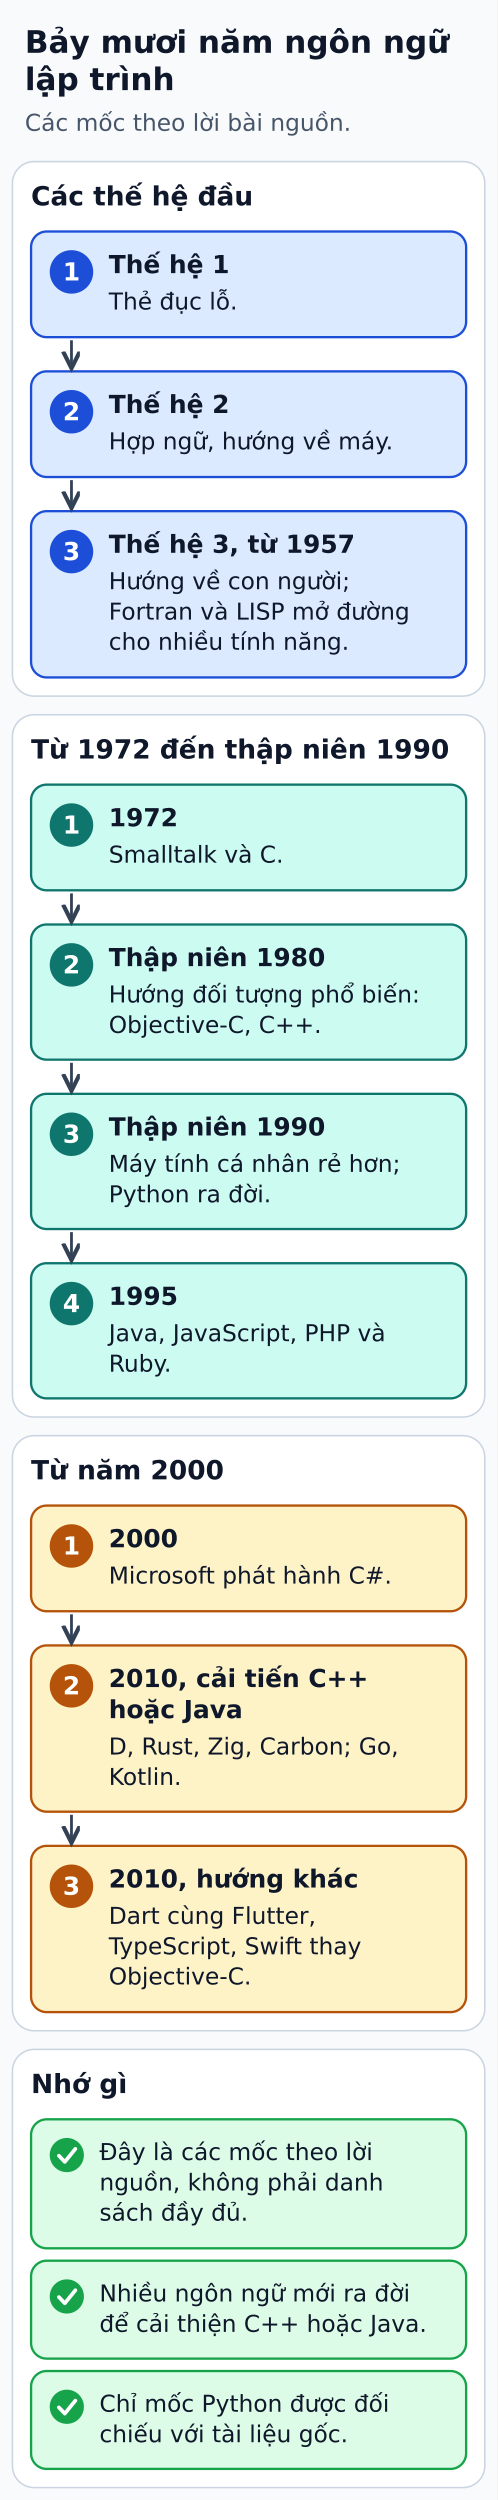
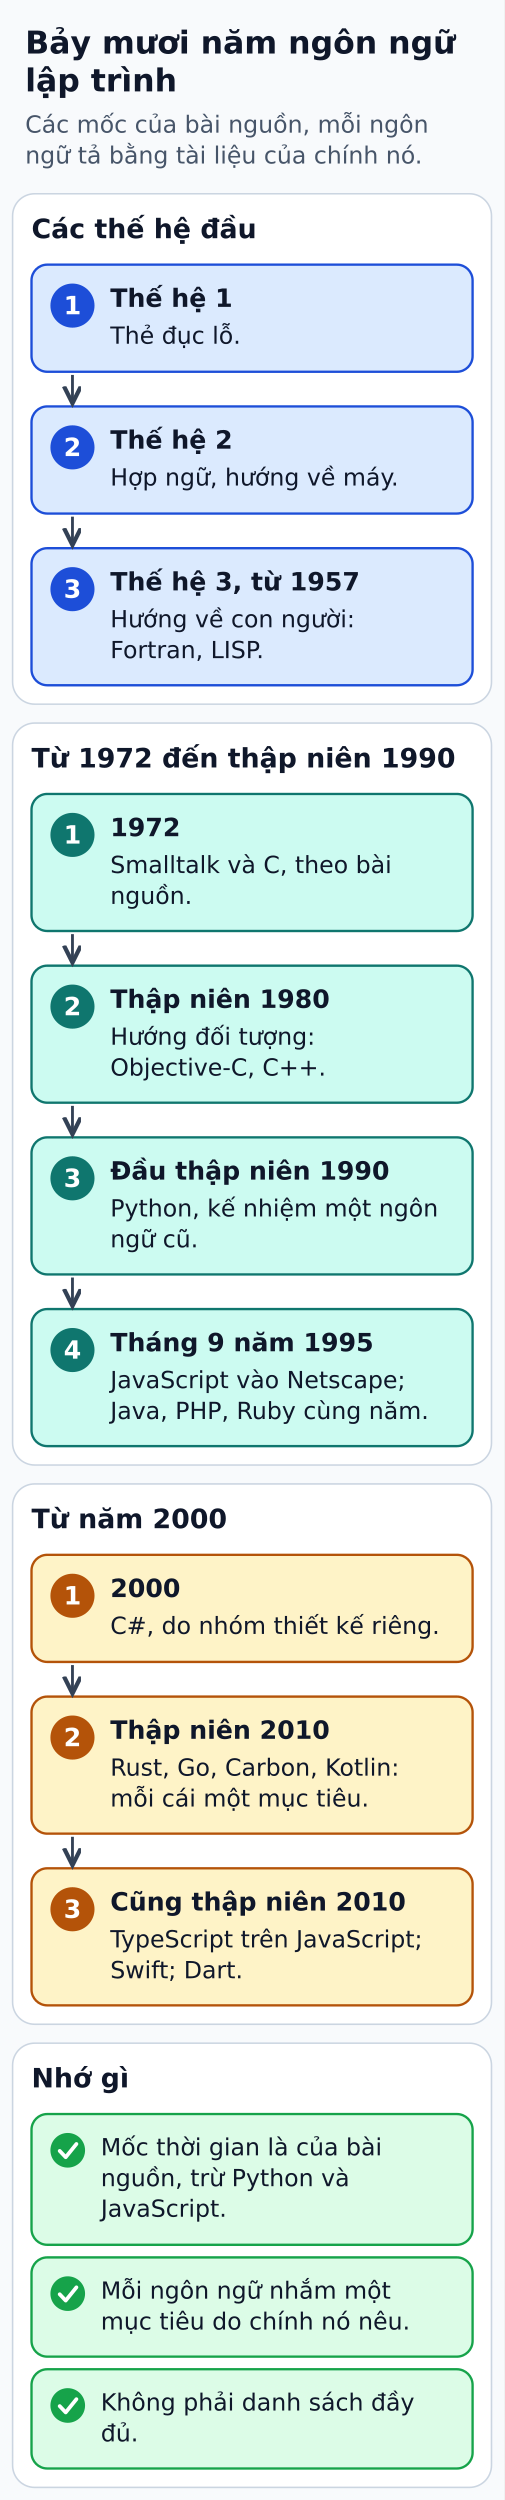
- <svg xmlns="http://www.w3.org/2000/svg" width="320" height="1609" viewBox="0 0 320 1609" role="img" aria-labelledby="title desc">
+ <svg xmlns="http://www.w3.org/2000/svg" width="320" height="1587" viewBox="0 0 320 1587" role="img" aria-labelledby="title desc">
  <defs>
    <marker id="arrow" markerWidth="8" markerHeight="8" refX="6" refY="3" orient="auto">
      <path d="M0,0 L6,3 L0,6" fill="none" stroke="#334155" stroke-width="1.5" />
    </marker>
  </defs>
-   <rect width="320" height="1609" fill="#f8fafc" />
+   <rect width="320" height="1587" fill="#f8fafc" />
  <g font-family="DejaVu Sans, Arial, sans-serif" fill="#0f172a">
    <text x="16" y="34" font-size="20" fill="#0f172a" font-weight="bold" text-anchor="start">Bảy mươi năm ngôn ngữ</text>
    <text x="16" y="58" font-size="20" fill="#0f172a" font-weight="bold" text-anchor="start">lập trình</text>
-     <text x="16" y="84.2" font-size="15" fill="#475569" font-weight="normal" text-anchor="start">Các mốc theo lời bài nguồn.</text>
-     <rect x="8" y="104" width="304" height="344" rx="14" fill="#ffffff" stroke="#cbd5e1" stroke-width="1" />
-     <text x="20" y="132.2" font-size="17" fill="#0f172a" font-weight="bold" text-anchor="start">Các thế hệ đầu</text>
-     <rect x="20" y="149" width="280" height="68" rx="10" fill="#dbeafe" stroke="#1d4ed8" stroke-width="1.5" />
-     <circle cx="46" cy="175" r="14" fill="#1d4ed8" />
-     <text x="46" y="180.5" font-size="16" fill="#ffffff" font-weight="bold" text-anchor="middle">1</text>
-     <text x="70" y="175.8" font-size="16" fill="#0f172a" font-weight="bold" text-anchor="start">Thế hệ 1</text>
-     <text x="70" y="199.2" font-size="15" fill="#0f172a" font-weight="normal" text-anchor="start">Thẻ đục lỗ.</text>
-     <rect x="20" y="239" width="280" height="68" rx="10" fill="#dbeafe" stroke="#1d4ed8" stroke-width="1.5" />
-     <circle cx="46" cy="265" r="14" fill="#1d4ed8" />
-     <text x="46" y="270.5" font-size="16" fill="#ffffff" font-weight="bold" text-anchor="middle">2</text>
-     <text x="70" y="265.8" font-size="16" fill="#0f172a" font-weight="bold" text-anchor="start">Thế hệ 2</text>
-     <text x="70" y="289.2" font-size="15" fill="#0f172a" font-weight="normal" text-anchor="start">Hợp ngữ, hướng về máy.</text>
-     <polyline points="46,219 46,237" fill="none" stroke="#334155" stroke-width="1.8" stroke-linejoin="round" marker-end="url(#arrow)" />
-     <rect x="20" y="329" width="280" height="107" rx="10" fill="#dbeafe" stroke="#1d4ed8" stroke-width="1.5" />
-     <circle cx="46" cy="355" r="14" fill="#1d4ed8" />
-     <text x="46" y="360.5" font-size="16" fill="#ffffff" font-weight="bold" text-anchor="middle">3</text>
-     <text x="70" y="355.8" font-size="16" fill="#0f172a" font-weight="bold" text-anchor="start">Thế hệ 3, từ 1957</text>
-     <text x="70" y="379.2" font-size="15" fill="#0f172a" font-weight="normal" text-anchor="start">Hướng về con người;</text>
-     <text x="70" y="398.8" font-size="15" fill="#0f172a" font-weight="normal" text-anchor="start">Fortran và LISP mở đường</text>
-     <text x="70" y="418.2" font-size="15" fill="#0f172a" font-weight="normal" text-anchor="start">cho nhiều tính năng.</text>
-     <polyline points="46,309 46,327" fill="none" stroke="#334155" stroke-width="1.8" stroke-linejoin="round" marker-end="url(#arrow)" />
-     <rect x="8" y="460" width="304" height="452" rx="14" fill="#ffffff" stroke="#cbd5e1" stroke-width="1" />
-     <text x="20" y="488.2" font-size="17" fill="#0f172a" font-weight="bold" text-anchor="start">Từ 1972 đến thập niên 1990</text>
-     <rect x="20" y="505" width="280" height="68" rx="10" fill="#ccfbf1" stroke="#0f766e" stroke-width="1.5" />
-     <circle cx="46" cy="531" r="14" fill="#0f766e" />
-     <text x="46" y="536.5" font-size="16" fill="#ffffff" font-weight="bold" text-anchor="middle">1</text>
-     <text x="70" y="531.8" font-size="16" fill="#0f172a" font-weight="bold" text-anchor="start">1972</text>
-     <text x="70" y="555.2" font-size="15" fill="#0f172a" font-weight="normal" text-anchor="start">Smalltalk và C.</text>
-     <rect x="20" y="595" width="280" height="87" rx="10" fill="#ccfbf1" stroke="#0f766e" stroke-width="1.5" />
-     <circle cx="46" cy="621" r="14" fill="#0f766e" />
-     <text x="46" y="626.5" font-size="16" fill="#ffffff" font-weight="bold" text-anchor="middle">2</text>
-     <text x="70" y="621.8" font-size="16" fill="#0f172a" font-weight="bold" text-anchor="start">Thập niên 1980</text>
-     <text x="70" y="645.2" font-size="15" fill="#0f172a" font-weight="normal" text-anchor="start">Hướng đối tượng phổ biến:</text>
-     <text x="70" y="664.8" font-size="15" fill="#0f172a" font-weight="normal" text-anchor="start">Objective-C, C++.</text>
-     <polyline points="46,575 46,593" fill="none" stroke="#334155" stroke-width="1.8" stroke-linejoin="round" marker-end="url(#arrow)" />
-     <rect x="20" y="704" width="280" height="87" rx="10" fill="#ccfbf1" stroke="#0f766e" stroke-width="1.5" />
-     <circle cx="46" cy="730" r="14" fill="#0f766e" />
-     <text x="46" y="735.5" font-size="16" fill="#ffffff" font-weight="bold" text-anchor="middle">3</text>
-     <text x="70" y="730.8" font-size="16" fill="#0f172a" font-weight="bold" text-anchor="start">Thập niên 1990</text>
-     <text x="70" y="754.2" font-size="15" fill="#0f172a" font-weight="normal" text-anchor="start">Máy tính cá nhân rẻ hơn;</text>
-     <text x="70" y="773.8" font-size="15" fill="#0f172a" font-weight="normal" text-anchor="start">Python ra đời.</text>
-     <polyline points="46,684 46,702" fill="none" stroke="#334155" stroke-width="1.8" stroke-linejoin="round" marker-end="url(#arrow)" />
-     <rect x="20" y="813" width="280" height="87" rx="10" fill="#ccfbf1" stroke="#0f766e" stroke-width="1.5" />
-     <circle cx="46" cy="839" r="14" fill="#0f766e" />
-     <text x="46" y="844.5" font-size="16" fill="#ffffff" font-weight="bold" text-anchor="middle">4</text>
-     <text x="70" y="839.8" font-size="16" fill="#0f172a" font-weight="bold" text-anchor="start">1995</text>
-     <text x="70" y="863.2" font-size="15" fill="#0f172a" font-weight="normal" text-anchor="start">Java, JavaScript, PHP và</text>
-     <text x="70" y="882.8" font-size="15" fill="#0f172a" font-weight="normal" text-anchor="start">Ruby.</text>
-     <polyline points="46,793 46,811" fill="none" stroke="#334155" stroke-width="1.8" stroke-linejoin="round" marker-end="url(#arrow)" />
-     <rect x="8" y="924" width="304" height="383" rx="14" fill="#ffffff" stroke="#cbd5e1" stroke-width="1" />
-     <text x="20" y="952.1" font-size="17" fill="#0f172a" font-weight="bold" text-anchor="start">Từ năm 2000</text>
-     <rect x="20" y="969" width="280" height="68" rx="10" fill="#fef3c7" stroke="#b45309" stroke-width="1.5" />
-     <circle cx="46" cy="995" r="14" fill="#b45309" />
-     <text x="46" y="1000.5" font-size="16" fill="#ffffff" font-weight="bold" text-anchor="middle">1</text>
-     <text x="70" y="995.8" font-size="16" fill="#0f172a" font-weight="bold" text-anchor="start">2000</text>
-     <text x="70" y="1019.2" font-size="15" fill="#0f172a" font-weight="normal" text-anchor="start">Microsoft phát hành C#.</text>
-     <rect x="20" y="1059" width="280" height="107" rx="10" fill="#fef3c7" stroke="#b45309" stroke-width="1.5" />
-     <circle cx="46" cy="1085" r="14" fill="#b45309" />
-     <text x="46" y="1090.5" font-size="16" fill="#ffffff" font-weight="bold" text-anchor="middle">2</text>
-     <text x="70" y="1085.8" font-size="16" fill="#0f172a" font-weight="bold" text-anchor="start">2010, cải tiến C++</text>
-     <text x="70" y="1105.8" font-size="16" fill="#0f172a" font-weight="bold" text-anchor="start">hoặc Java</text>
-     <text x="70" y="1129.2" font-size="15" fill="#0f172a" font-weight="normal" text-anchor="start">D, Rust, Zig, Carbon; Go,</text>
-     <text x="70" y="1148.8" font-size="15" fill="#0f172a" font-weight="normal" text-anchor="start">Kotlin.</text>
-     <polyline points="46,1039 46,1057" fill="none" stroke="#334155" stroke-width="1.8" stroke-linejoin="round" marker-end="url(#arrow)" />
-     <rect x="20" y="1188" width="280" height="107" rx="10" fill="#fef3c7" stroke="#b45309" stroke-width="1.5" />
-     <circle cx="46" cy="1214" r="14" fill="#b45309" />
-     <text x="46" y="1219.5" font-size="16" fill="#ffffff" font-weight="bold" text-anchor="middle">3</text>
-     <text x="70" y="1214.8" font-size="16" fill="#0f172a" font-weight="bold" text-anchor="start">2010, hướng khác</text>
-     <text x="70" y="1238.2" font-size="15" fill="#0f172a" font-weight="normal" text-anchor="start">Dart cùng Flutter,</text>
-     <text x="70" y="1257.8" font-size="15" fill="#0f172a" font-weight="normal" text-anchor="start">TypeScript, Swift thay</text>
-     <text x="70" y="1277.2" font-size="15" fill="#0f172a" font-weight="normal" text-anchor="start">Objective-C.</text>
-     <polyline points="46,1168 46,1186" fill="none" stroke="#334155" stroke-width="1.8" stroke-linejoin="round" marker-end="url(#arrow)" />
-     <rect x="8" y="1319" width="304" height="282" rx="14" fill="#ffffff" stroke="#cbd5e1" stroke-width="1" />
-     <text x="20" y="1347.1" font-size="17" fill="#0f172a" font-weight="bold" text-anchor="start">Nhớ gì</text>
-     <rect x="20" y="1364" width="280" height="83" rx="10" fill="#dcfce7" stroke="#16a34a" stroke-width="1.5" />
-     <circle cx="43" cy="1387" r="11" fill="#16a34a" />
-     <polyline points="37.9,1387.4 41.7,1391.4 48.5,1383" fill="none" stroke="#ffffff" stroke-width="2.4" stroke-linecap="round" stroke-linejoin="round" />
-     <text x="64" y="1390.2" font-size="15" fill="#0f172a" font-weight="normal" text-anchor="start">Đây là các mốc theo lời</text>
-     <text x="64" y="1409.8" font-size="15" fill="#0f172a" font-weight="normal" text-anchor="start">nguồn, không phải danh</text>
-     <text x="64" y="1429.2" font-size="15" fill="#0f172a" font-weight="normal" text-anchor="start">sách đầy đủ.</text>
-     <rect x="20" y="1455" width="280" height="63" rx="10" fill="#dcfce7" stroke="#16a34a" stroke-width="1.5" />
-     <circle cx="43" cy="1478" r="11" fill="#16a34a" />
-     <polyline points="37.9,1478.4 41.7,1482.4 48.5,1474" fill="none" stroke="#ffffff" stroke-width="2.4" stroke-linecap="round" stroke-linejoin="round" />
-     <text x="64" y="1481.2" font-size="15" fill="#0f172a" font-weight="normal" text-anchor="start">Nhiều ngôn ngữ mới ra đời</text>
-     <text x="64" y="1500.8" font-size="15" fill="#0f172a" font-weight="normal" text-anchor="start">để cải thiện C++ hoặc Java.</text>
-     <rect x="20" y="1526" width="280" height="63" rx="10" fill="#dcfce7" stroke="#16a34a" stroke-width="1.5" />
-     <circle cx="43" cy="1549" r="11" fill="#16a34a" />
-     <polyline points="37.9,1549.4 41.7,1553.4 48.5,1545" fill="none" stroke="#ffffff" stroke-width="2.4" stroke-linecap="round" stroke-linejoin="round" />
-     <text x="64" y="1552.2" font-size="15" fill="#0f172a" font-weight="normal" text-anchor="start">Chỉ mốc Python được đối</text>
-     <text x="64" y="1571.8" font-size="15" fill="#0f172a" font-weight="normal" text-anchor="start">chiếu với tài liệu gốc.</text>
+     <text x="16" y="84.2" font-size="15" fill="#475569" font-weight="normal" text-anchor="start">Các mốc của bài nguồn, mỗi ngôn</text>
+     <text x="16" y="103.8" font-size="15" fill="#475569" font-weight="normal" text-anchor="start">ngữ tả bằng tài liệu của chính nó.</text>
+     <rect x="8" y="123" width="304" height="324" rx="14" fill="#ffffff" stroke="#cbd5e1" stroke-width="1" />
+     <text x="20" y="151.2" font-size="17" fill="#0f172a" font-weight="bold" text-anchor="start">Các thế hệ đầu</text>
+     <rect x="20" y="168" width="280" height="68" rx="10" fill="#dbeafe" stroke="#1d4ed8" stroke-width="1.5" />
+     <circle cx="46" cy="194" r="14" fill="#1d4ed8" />
+     <text x="46" y="199.5" font-size="16" fill="#ffffff" font-weight="bold" text-anchor="middle">1</text>
+     <text x="70" y="194.8" font-size="16" fill="#0f172a" font-weight="bold" text-anchor="start">Thế hệ 1</text>
+     <text x="70" y="218.2" font-size="15" fill="#0f172a" font-weight="normal" text-anchor="start">Thẻ đục lỗ.</text>
+     <rect x="20" y="258" width="280" height="68" rx="10" fill="#dbeafe" stroke="#1d4ed8" stroke-width="1.5" />
+     <circle cx="46" cy="284" r="14" fill="#1d4ed8" />
+     <text x="46" y="289.5" font-size="16" fill="#ffffff" font-weight="bold" text-anchor="middle">2</text>
+     <text x="70" y="284.8" font-size="16" fill="#0f172a" font-weight="bold" text-anchor="start">Thế hệ 2</text>
+     <text x="70" y="308.2" font-size="15" fill="#0f172a" font-weight="normal" text-anchor="start">Hợp ngữ, hướng về máy.</text>
+     <polyline points="46,238 46,256" fill="none" stroke="#334155" stroke-width="1.8" stroke-linejoin="round" marker-end="url(#arrow)" />
+     <rect x="20" y="348" width="280" height="87" rx="10" fill="#dbeafe" stroke="#1d4ed8" stroke-width="1.5" />
+     <circle cx="46" cy="374" r="14" fill="#1d4ed8" />
+     <text x="46" y="379.5" font-size="16" fill="#ffffff" font-weight="bold" text-anchor="middle">3</text>
+     <text x="70" y="374.8" font-size="16" fill="#0f172a" font-weight="bold" text-anchor="start">Thế hệ 3, từ 1957</text>
+     <text x="70" y="398.2" font-size="15" fill="#0f172a" font-weight="normal" text-anchor="start">Hướng về con người:</text>
+     <text x="70" y="417.8" font-size="15" fill="#0f172a" font-weight="normal" text-anchor="start">Fortran, LISP.</text>
+     <polyline points="46,328 46,346" fill="none" stroke="#334155" stroke-width="1.8" stroke-linejoin="round" marker-end="url(#arrow)" />
+     <rect x="8" y="459" width="304" height="471" rx="14" fill="#ffffff" stroke="#cbd5e1" stroke-width="1" />
+     <text x="20" y="487.2" font-size="17" fill="#0f172a" font-weight="bold" text-anchor="start">Từ 1972 đến thập niên 1990</text>
+     <rect x="20" y="504" width="280" height="87" rx="10" fill="#ccfbf1" stroke="#0f766e" stroke-width="1.5" />
+     <circle cx="46" cy="530" r="14" fill="#0f766e" />
+     <text x="46" y="535.5" font-size="16" fill="#ffffff" font-weight="bold" text-anchor="middle">1</text>
+     <text x="70" y="530.8" font-size="16" fill="#0f172a" font-weight="bold" text-anchor="start">1972</text>
+     <text x="70" y="554.2" font-size="15" fill="#0f172a" font-weight="normal" text-anchor="start">Smalltalk và C, theo bài</text>
+     <text x="70" y="573.8" font-size="15" fill="#0f172a" font-weight="normal" text-anchor="start">nguồn.</text>
+     <rect x="20" y="613" width="280" height="87" rx="10" fill="#ccfbf1" stroke="#0f766e" stroke-width="1.5" />
+     <circle cx="46" cy="639" r="14" fill="#0f766e" />
+     <text x="46" y="644.5" font-size="16" fill="#ffffff" font-weight="bold" text-anchor="middle">2</text>
+     <text x="70" y="639.8" font-size="16" fill="#0f172a" font-weight="bold" text-anchor="start">Thập niên 1980</text>
+     <text x="70" y="663.2" font-size="15" fill="#0f172a" font-weight="normal" text-anchor="start">Hướng đối tượng:</text>
+     <text x="70" y="682.8" font-size="15" fill="#0f172a" font-weight="normal" text-anchor="start">Objective-C, C++.</text>
+     <polyline points="46,593 46,611" fill="none" stroke="#334155" stroke-width="1.8" stroke-linejoin="round" marker-end="url(#arrow)" />
+     <rect x="20" y="722" width="280" height="87" rx="10" fill="#ccfbf1" stroke="#0f766e" stroke-width="1.5" />
+     <circle cx="46" cy="748" r="14" fill="#0f766e" />
+     <text x="46" y="753.5" font-size="16" fill="#ffffff" font-weight="bold" text-anchor="middle">3</text>
+     <text x="70" y="748.8" font-size="16" fill="#0f172a" font-weight="bold" text-anchor="start">Đầu thập niên 1990</text>
+     <text x="70" y="772.2" font-size="15" fill="#0f172a" font-weight="normal" text-anchor="start">Python, kế nhiệm một ngôn</text>
+     <text x="70" y="791.8" font-size="15" fill="#0f172a" font-weight="normal" text-anchor="start">ngữ cũ.</text>
+     <polyline points="46,702 46,720" fill="none" stroke="#334155" stroke-width="1.8" stroke-linejoin="round" marker-end="url(#arrow)" />
+     <rect x="20" y="831" width="280" height="87" rx="10" fill="#ccfbf1" stroke="#0f766e" stroke-width="1.5" />
+     <circle cx="46" cy="857" r="14" fill="#0f766e" />
+     <text x="46" y="862.5" font-size="16" fill="#ffffff" font-weight="bold" text-anchor="middle">4</text>
+     <text x="70" y="857.8" font-size="16" fill="#0f172a" font-weight="bold" text-anchor="start">Tháng 9 năm 1995</text>
+     <text x="70" y="881.2" font-size="15" fill="#0f172a" font-weight="normal" text-anchor="start">JavaScript vào Netscape;</text>
+     <text x="70" y="900.8" font-size="15" fill="#0f172a" font-weight="normal" text-anchor="start">Java, PHP, Ruby cùng năm.</text>
+     <polyline points="46,811 46,829" fill="none" stroke="#334155" stroke-width="1.8" stroke-linejoin="round" marker-end="url(#arrow)" />
+     <rect x="8" y="942" width="304" height="343" rx="14" fill="#ffffff" stroke="#cbd5e1" stroke-width="1" />
+     <text x="20" y="970.1" font-size="17" fill="#0f172a" font-weight="bold" text-anchor="start">Từ năm 2000</text>
+     <rect x="20" y="987" width="280" height="68" rx="10" fill="#fef3c7" stroke="#b45309" stroke-width="1.5" />
+     <circle cx="46" cy="1013" r="14" fill="#b45309" />
+     <text x="46" y="1018.5" font-size="16" fill="#ffffff" font-weight="bold" text-anchor="middle">1</text>
+     <text x="70" y="1013.8" font-size="16" fill="#0f172a" font-weight="bold" text-anchor="start">2000</text>
+     <text x="70" y="1037.2" font-size="15" fill="#0f172a" font-weight="normal" text-anchor="start">C#, do nhóm thiết kế riêng.</text>
+     <rect x="20" y="1077" width="280" height="87" rx="10" fill="#fef3c7" stroke="#b45309" stroke-width="1.5" />
+     <circle cx="46" cy="1103" r="14" fill="#b45309" />
+     <text x="46" y="1108.5" font-size="16" fill="#ffffff" font-weight="bold" text-anchor="middle">2</text>
+     <text x="70" y="1103.8" font-size="16" fill="#0f172a" font-weight="bold" text-anchor="start">Thập niên 2010</text>
+     <text x="70" y="1127.2" font-size="15" fill="#0f172a" font-weight="normal" text-anchor="start">Rust, Go, Carbon, Kotlin:</text>
+     <text x="70" y="1146.8" font-size="15" fill="#0f172a" font-weight="normal" text-anchor="start">mỗi cái một mục tiêu.</text>
+     <polyline points="46,1057 46,1075" fill="none" stroke="#334155" stroke-width="1.8" stroke-linejoin="round" marker-end="url(#arrow)" />
+     <rect x="20" y="1186" width="280" height="87" rx="10" fill="#fef3c7" stroke="#b45309" stroke-width="1.5" />
+     <circle cx="46" cy="1212" r="14" fill="#b45309" />
+     <text x="46" y="1217.5" font-size="16" fill="#ffffff" font-weight="bold" text-anchor="middle">3</text>
+     <text x="70" y="1212.8" font-size="16" fill="#0f172a" font-weight="bold" text-anchor="start">Cũng thập niên 2010</text>
+     <text x="70" y="1236.2" font-size="15" fill="#0f172a" font-weight="normal" text-anchor="start">TypeScript trên JavaScript;</text>
+     <text x="70" y="1255.8" font-size="15" fill="#0f172a" font-weight="normal" text-anchor="start">Swift; Dart.</text>
+     <polyline points="46,1166 46,1184" fill="none" stroke="#334155" stroke-width="1.8" stroke-linejoin="round" marker-end="url(#arrow)" />
+     <rect x="8" y="1297" width="304" height="282" rx="14" fill="#ffffff" stroke="#cbd5e1" stroke-width="1" />
+     <text x="20" y="1325.1" font-size="17" fill="#0f172a" font-weight="bold" text-anchor="start">Nhớ gì</text>
+     <rect x="20" y="1342" width="280" height="83" rx="10" fill="#dcfce7" stroke="#16a34a" stroke-width="1.5" />
+     <circle cx="43" cy="1365" r="11" fill="#16a34a" />
+     <polyline points="37.9,1365.4 41.7,1369.4 48.5,1361" fill="none" stroke="#ffffff" stroke-width="2.4" stroke-linecap="round" stroke-linejoin="round" />
+     <text x="64" y="1368.2" font-size="15" fill="#0f172a" font-weight="normal" text-anchor="start">Mốc thời gian là của bài</text>
+     <text x="64" y="1387.8" font-size="15" fill="#0f172a" font-weight="normal" text-anchor="start">nguồn, trừ Python và</text>
+     <text x="64" y="1407.2" font-size="15" fill="#0f172a" font-weight="normal" text-anchor="start">JavaScript.</text>
+     <rect x="20" y="1433" width="280" height="63" rx="10" fill="#dcfce7" stroke="#16a34a" stroke-width="1.5" />
+     <circle cx="43" cy="1456" r="11" fill="#16a34a" />
+     <polyline points="37.9,1456.4 41.7,1460.4 48.5,1452" fill="none" stroke="#ffffff" stroke-width="2.4" stroke-linecap="round" stroke-linejoin="round" />
+     <text x="64" y="1459.2" font-size="15" fill="#0f172a" font-weight="normal" text-anchor="start">Mỗi ngôn ngữ nhắm một</text>
+     <text x="64" y="1478.8" font-size="15" fill="#0f172a" font-weight="normal" text-anchor="start">mục tiêu do chính nó nêu.</text>
+     <rect x="20" y="1504" width="280" height="63" rx="10" fill="#dcfce7" stroke="#16a34a" stroke-width="1.5" />
+     <circle cx="43" cy="1527" r="11" fill="#16a34a" />
+     <polyline points="37.9,1527.4 41.7,1531.4 48.5,1523" fill="none" stroke="#ffffff" stroke-width="2.4" stroke-linecap="round" stroke-linejoin="round" />
+     <text x="64" y="1530.2" font-size="15" fill="#0f172a" font-weight="normal" text-anchor="start">Không phải danh sách đầy</text>
+     <text x="64" y="1549.8" font-size="15" fill="#0f172a" font-weight="normal" text-anchor="start">đủ.</text>
  </g>
</svg>
